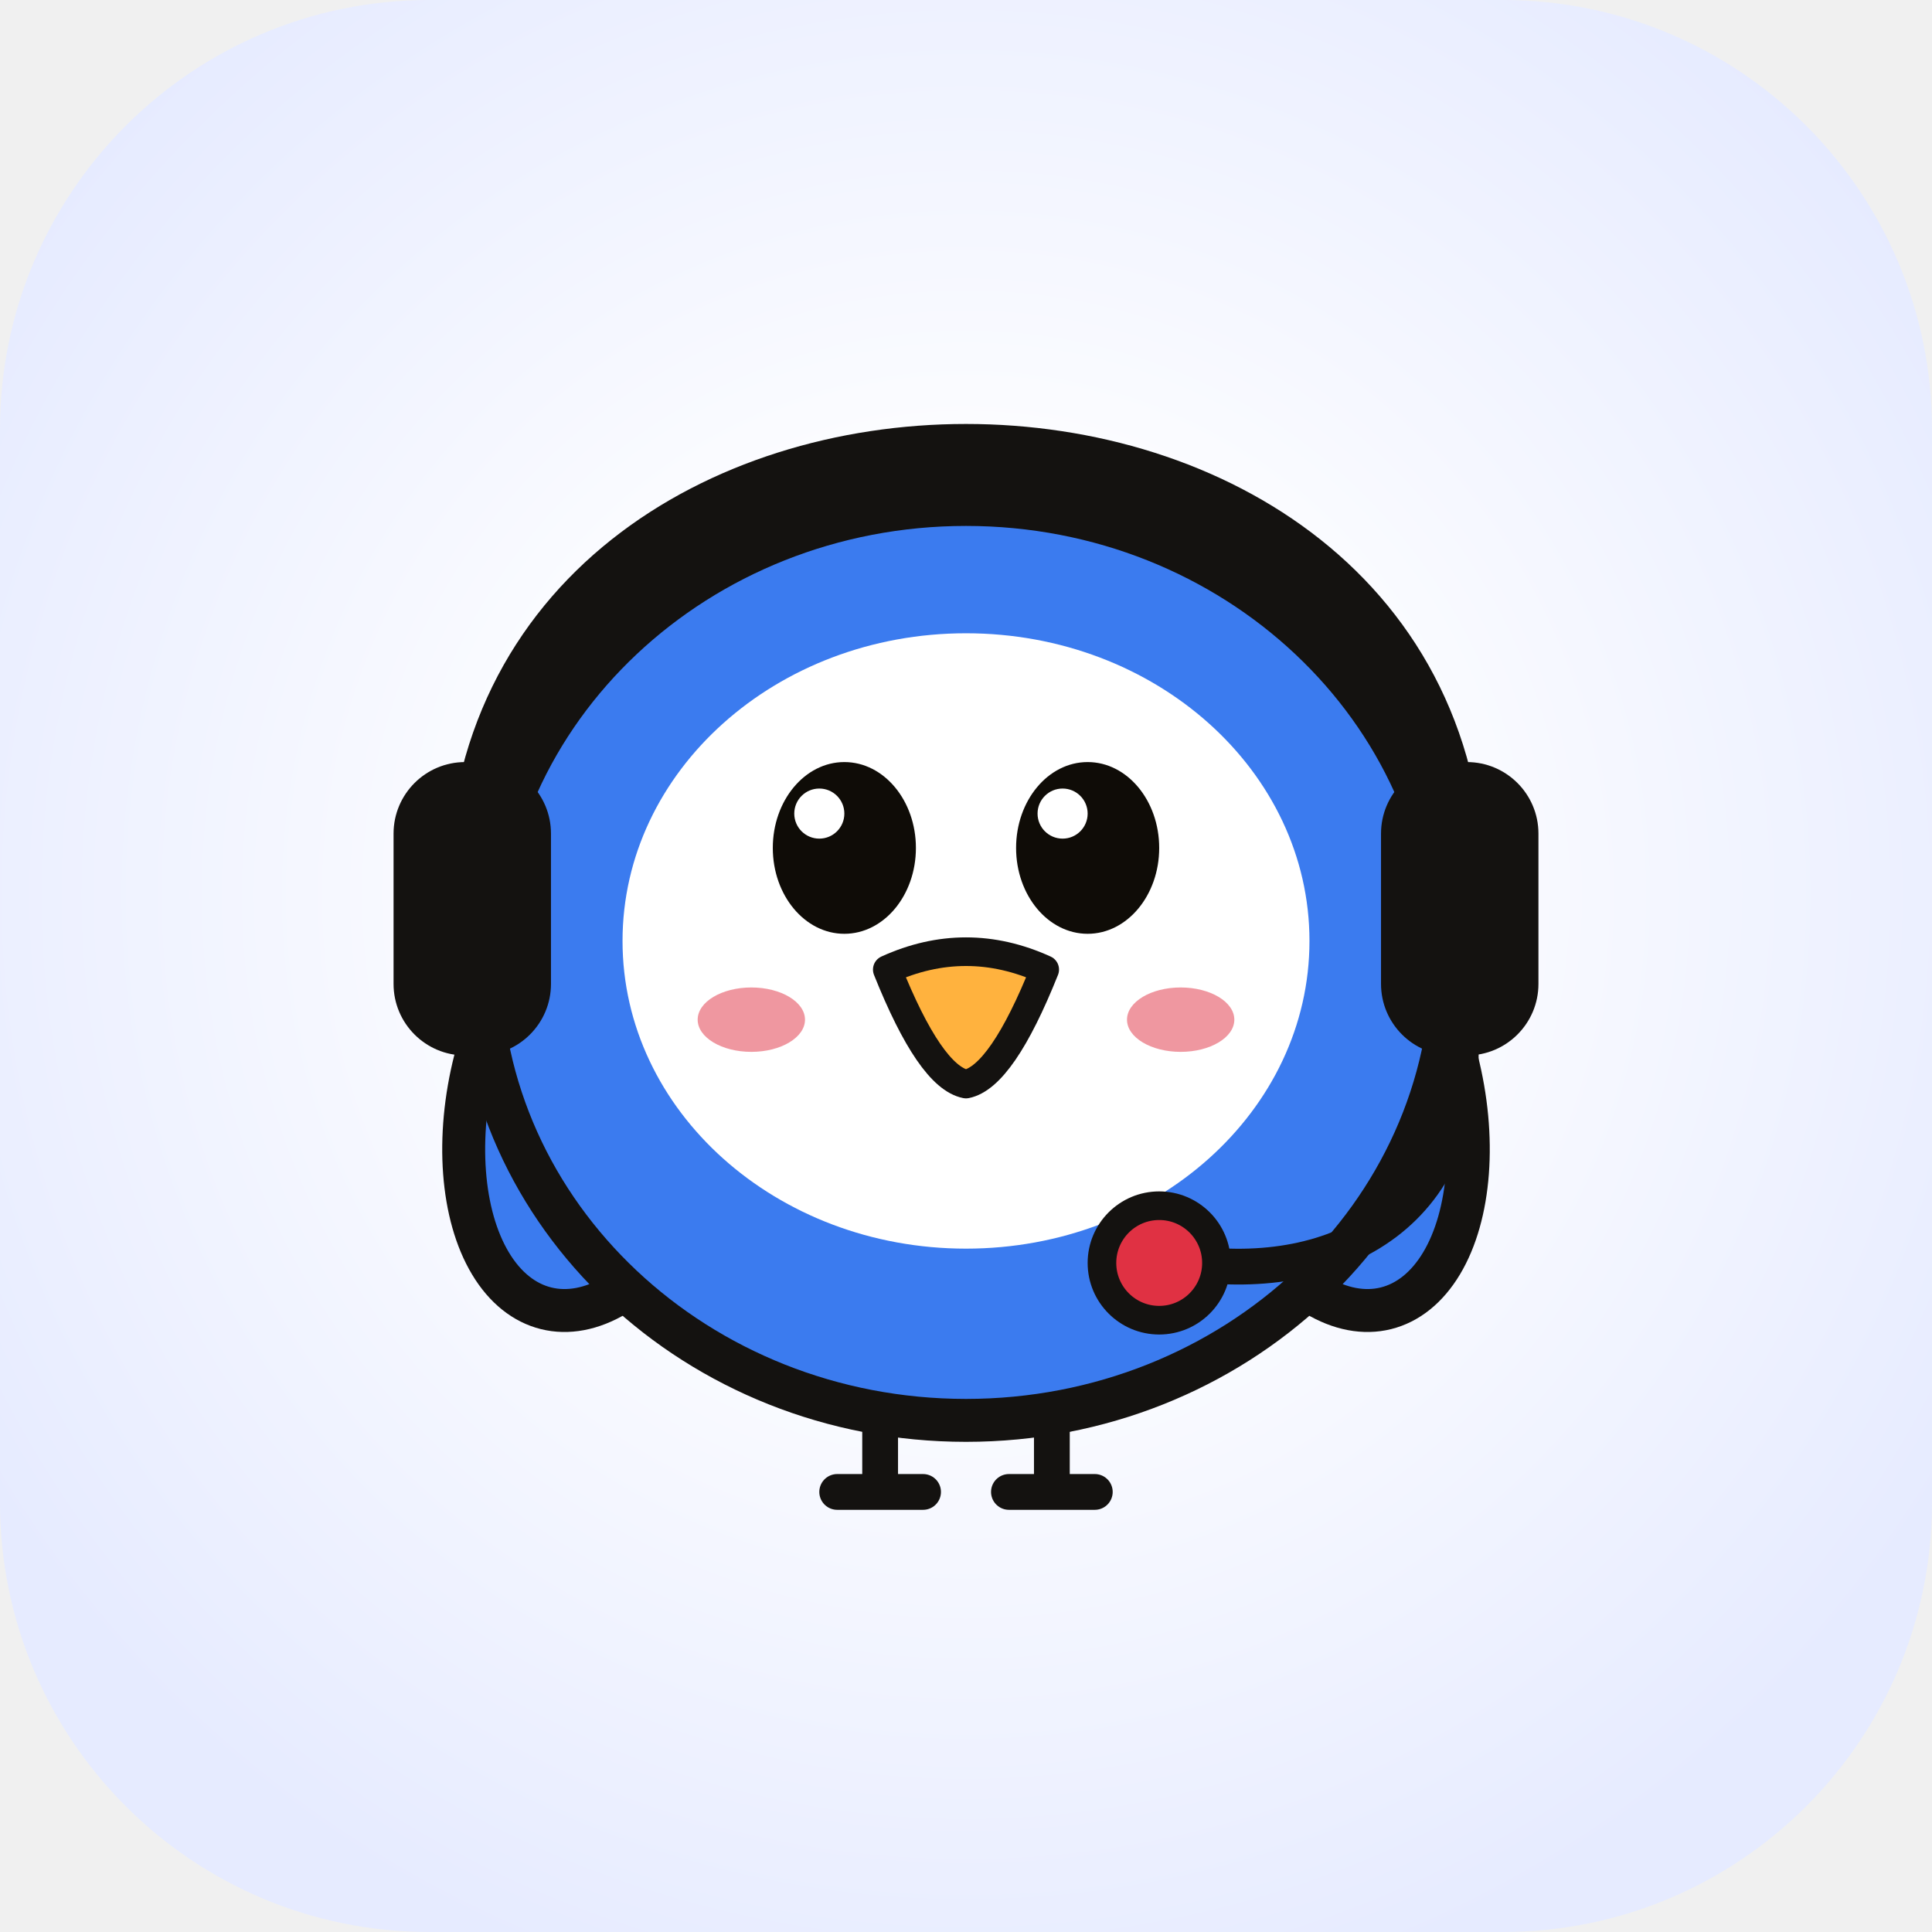
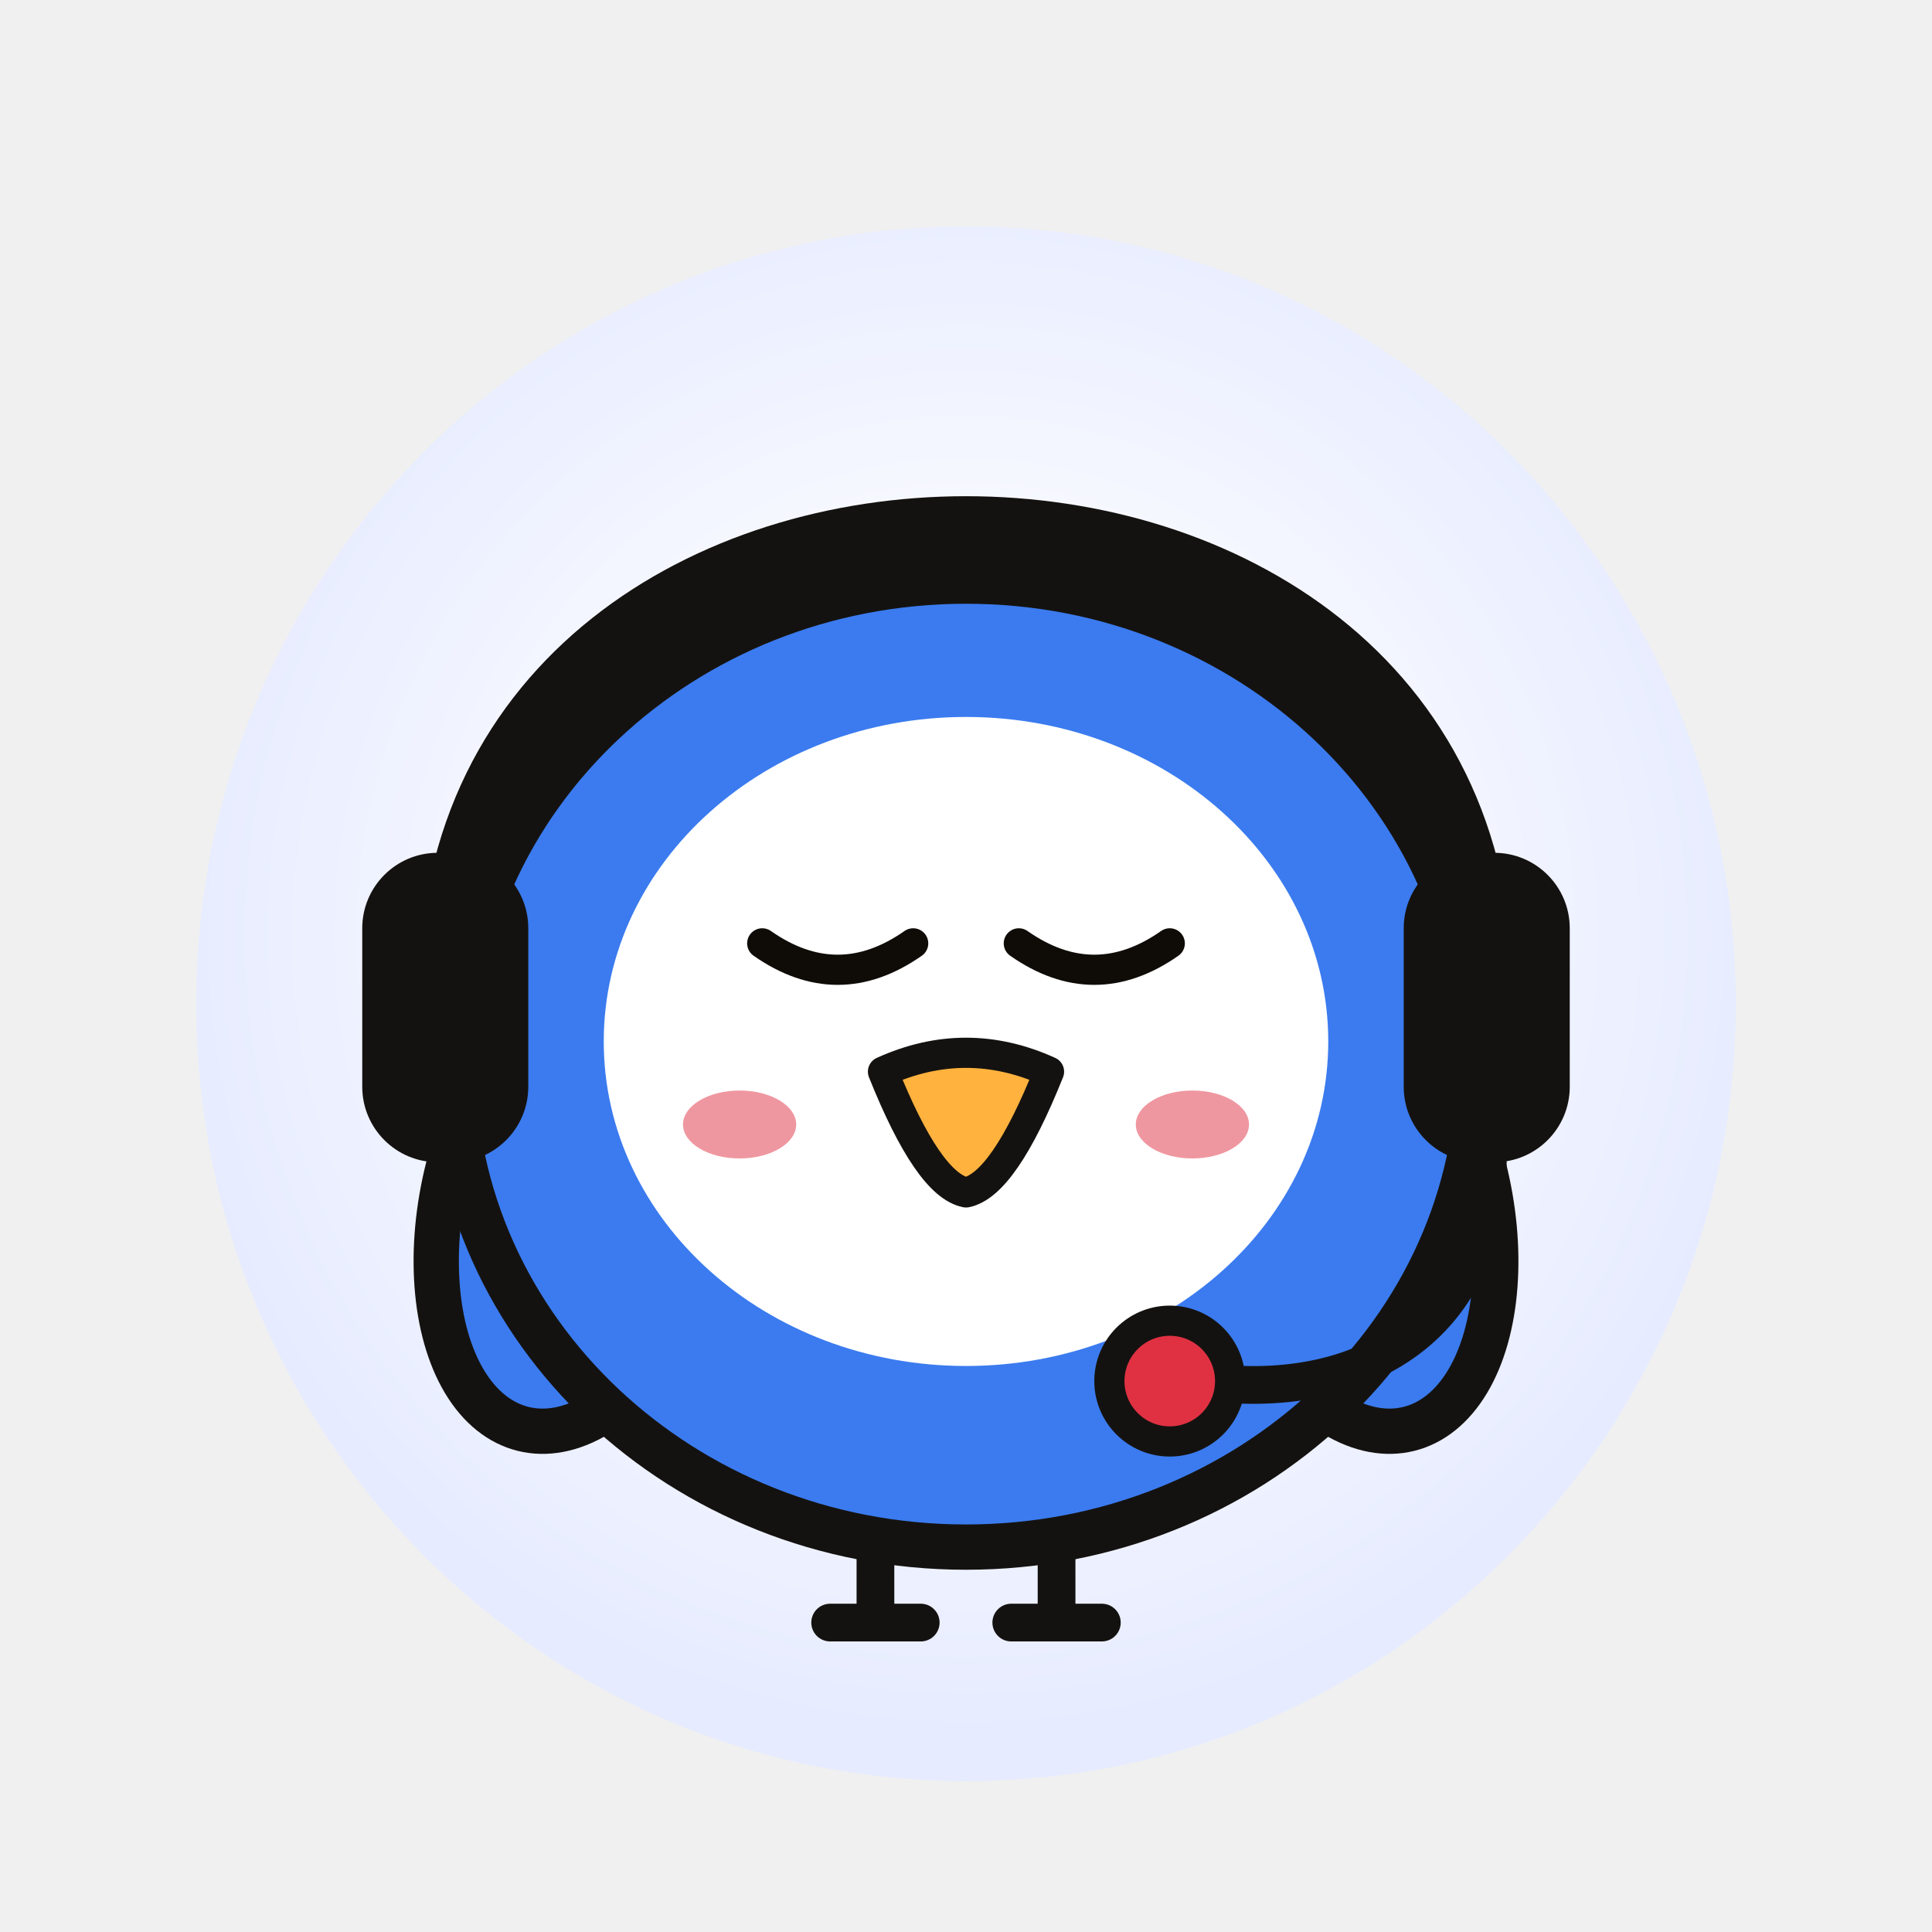
- <svg xmlns="http://www.w3.org/2000/svg" viewBox="0 0 108 108" width="32" height="32">
+ <svg xmlns="http://www.w3.org/2000/svg" viewBox="0 0 512 512" width="512" height="512">
  <defs>
-     <radialGradient id="paper" cx="54" cy="50" r="64" gradientUnits="userSpaceOnUse">
+     <radialGradient id="paper" cx="256" cy="248" r="212" gradientUnits="userSpaceOnUse">
      <stop offset="0.3" stop-color="#fff" />
      <stop offset="1" stop-color="#E6EBFF" />
    </radialGradient>
  </defs>
-   <rect width="108" height="108" rx="24" fill="url(#paper)" />
-   <g transform="translate(2.8 -2.6) scale(0.2)">
-     <path d="M118.83,309.23A36,62 14 1 0 188.69,326.64A36,62 14 1 0 118.83,309.23Z" fill="#3B7BEF" stroke="#141210" stroke-width="12" stroke-linecap="round" stroke-linejoin="round" />
-     <path d="M323.31,326.64A36,62 -14 1 0 393.17,309.23A36,62 -14 1 0 323.31,326.64Z" fill="#3B7BEF" stroke="#141210" stroke-width="12" stroke-linecap="round" stroke-linejoin="round" />
-     <path d="M232,404V430M280,404V430M220,430H244M268,430H292" fill="none" stroke="#141210" stroke-width="10" stroke-linecap="round" stroke-linejoin="round" />
-     <path d="M120,282A136,128 0 1 0 392,282A136,128 0 1 0 120,282Z" fill="#3B7BEF" stroke="#141210" stroke-width="12" stroke-linecap="round" stroke-linejoin="round" />
-     <path d="M160,276A96,86 0 1 0 352,276A96,86 0 1 0 160,276Z" fill="#FFFFFF" />
-     <path d="M202,250A20,24 0 1 0 242,250A20,24 0 1 0 202,250ZM270,250A20,24 0 1 0 310,250A20,24 0 1 0 270,250Z" fill="#0F0C07" />
-     <path d="M208,240.4A7,7 0 1 0 222,240.4A7,7 0 1 0 208,240.4ZM276,240.4A7,7 0 1 0 290,240.4A7,7 0 1 0 276,240.4Z" fill="#FFFFFF" />
-     <path d="M181,298A15,9 0 1 0 211,298A15,9 0 1 0 181,298ZM301,298A15,9 0 1 0 331,298A15,9 0 1 0 301,298Z" fill="#E03143" fill-opacity="0.5" />
-     <path d="M234,284Q256,274 278,284Q266,314 256,316Q246,314 234,284Z" fill="#FFB23E" stroke="#141210" stroke-width="8" stroke-linecap="round" stroke-linejoin="round" />
-     <path d="M120,262C120,100 392,100 392,262" fill="none" stroke="#141210" stroke-width="18" stroke-linecap="round" stroke-linejoin="round" />
-     <path d="M116,226H120A20,20 0 0 1 140,246V288A20,20 0 0 1 120,308H116A20,20 0 0 1 96,288V246A20,20 0 0 1 116,226ZM392,226H396A20,20 0 0 1 416,246V288A20,20 0 0 1 396,308H392A20,20 0 0 1 372,288V246A20,20 0 0 1 392,226Z" fill="#141210" />
-     <path d="M394,300C398,352 360,372 318,366" fill="none" stroke="#141210" stroke-width="10" stroke-linecap="round" stroke-linejoin="round" />
-     <path d="M294,366A16,16 0 1 0 326,366A16,16 0 1 0 294,366Z" fill="#E03143" stroke="#141210" stroke-width="8" stroke-linecap="round" stroke-linejoin="round" />
-   </g>
+   <path d="M52,266A204,206 0 1 0 460,266A204,206 0 1 0 52,266Z" fill="url(#paper)" />
+   <path d="M118.83,309.23A36,62 14 1 0 188.69,326.64A36,62 14 1 0 118.83,309.23Z" fill="#3B7BEF" stroke="#141210" stroke-width="12" stroke-linecap="round" stroke-linejoin="round" />
+   <path d="M323.31,326.64A36,62 -14 1 0 393.17,309.23A36,62 -14 1 0 323.31,326.64Z" fill="#3B7BEF" stroke="#141210" stroke-width="12" stroke-linecap="round" stroke-linejoin="round" />
+   <path d="M232,404V430M280,404V430M220,430H244M268,430H292" fill="none" stroke="#141210" stroke-width="10" stroke-linecap="round" stroke-linejoin="round" />
+   <path d="M120,282A136,128 0 1 0 392,282A136,128 0 1 0 120,282Z" fill="#3B7BEF" stroke="#141210" stroke-width="12" stroke-linecap="round" stroke-linejoin="round" />
+   <path d="M160,276A96,86 0 1 0 352,276A96,86 0 1 0 160,276Z" fill="#FFFFFF" />
+   <path d="M202,250Q222,264 242,250M270,250Q290,264 310,250" fill="none" stroke="#0F0C07" stroke-width="8" stroke-linecap="round" stroke-linejoin="round" />
+   <path d="M181,298A15,9 0 1 0 211,298A15,9 0 1 0 181,298ZM301,298A15,9 0 1 0 331,298A15,9 0 1 0 301,298Z" fill="#E03143" fill-opacity="0.5" />
+   <path d="M234,284Q256,274 278,284Q266,314 256,316Q246,314 234,284Z" fill="#FFB23E" stroke="#141210" stroke-width="8" stroke-linecap="round" stroke-linejoin="round" />
+   <path d="M120,262C120,100 392,100 392,262" fill="none" stroke="#141210" stroke-width="18" stroke-linecap="round" stroke-linejoin="round" />
+   <path d="M116,226H120A20,20 0 0 1 140,246V288A20,20 0 0 1 120,308H116A20,20 0 0 1 96,288V246A20,20 0 0 1 116,226ZM392,226H396A20,20 0 0 1 416,246V288A20,20 0 0 1 396,308H392A20,20 0 0 1 372,288V246A20,20 0 0 1 392,226Z" fill="#141210" />
+   <path d="M394,300C398,352 360,372 318,366" fill="none" stroke="#141210" stroke-width="10" stroke-linecap="round" stroke-linejoin="round" />
+   <path d="M294,366A16,16 0 1 0 326,366A16,16 0 1 0 294,366Z" fill="#E03143" stroke="#141210" stroke-width="8" stroke-linecap="round" stroke-linejoin="round" />
</svg>
